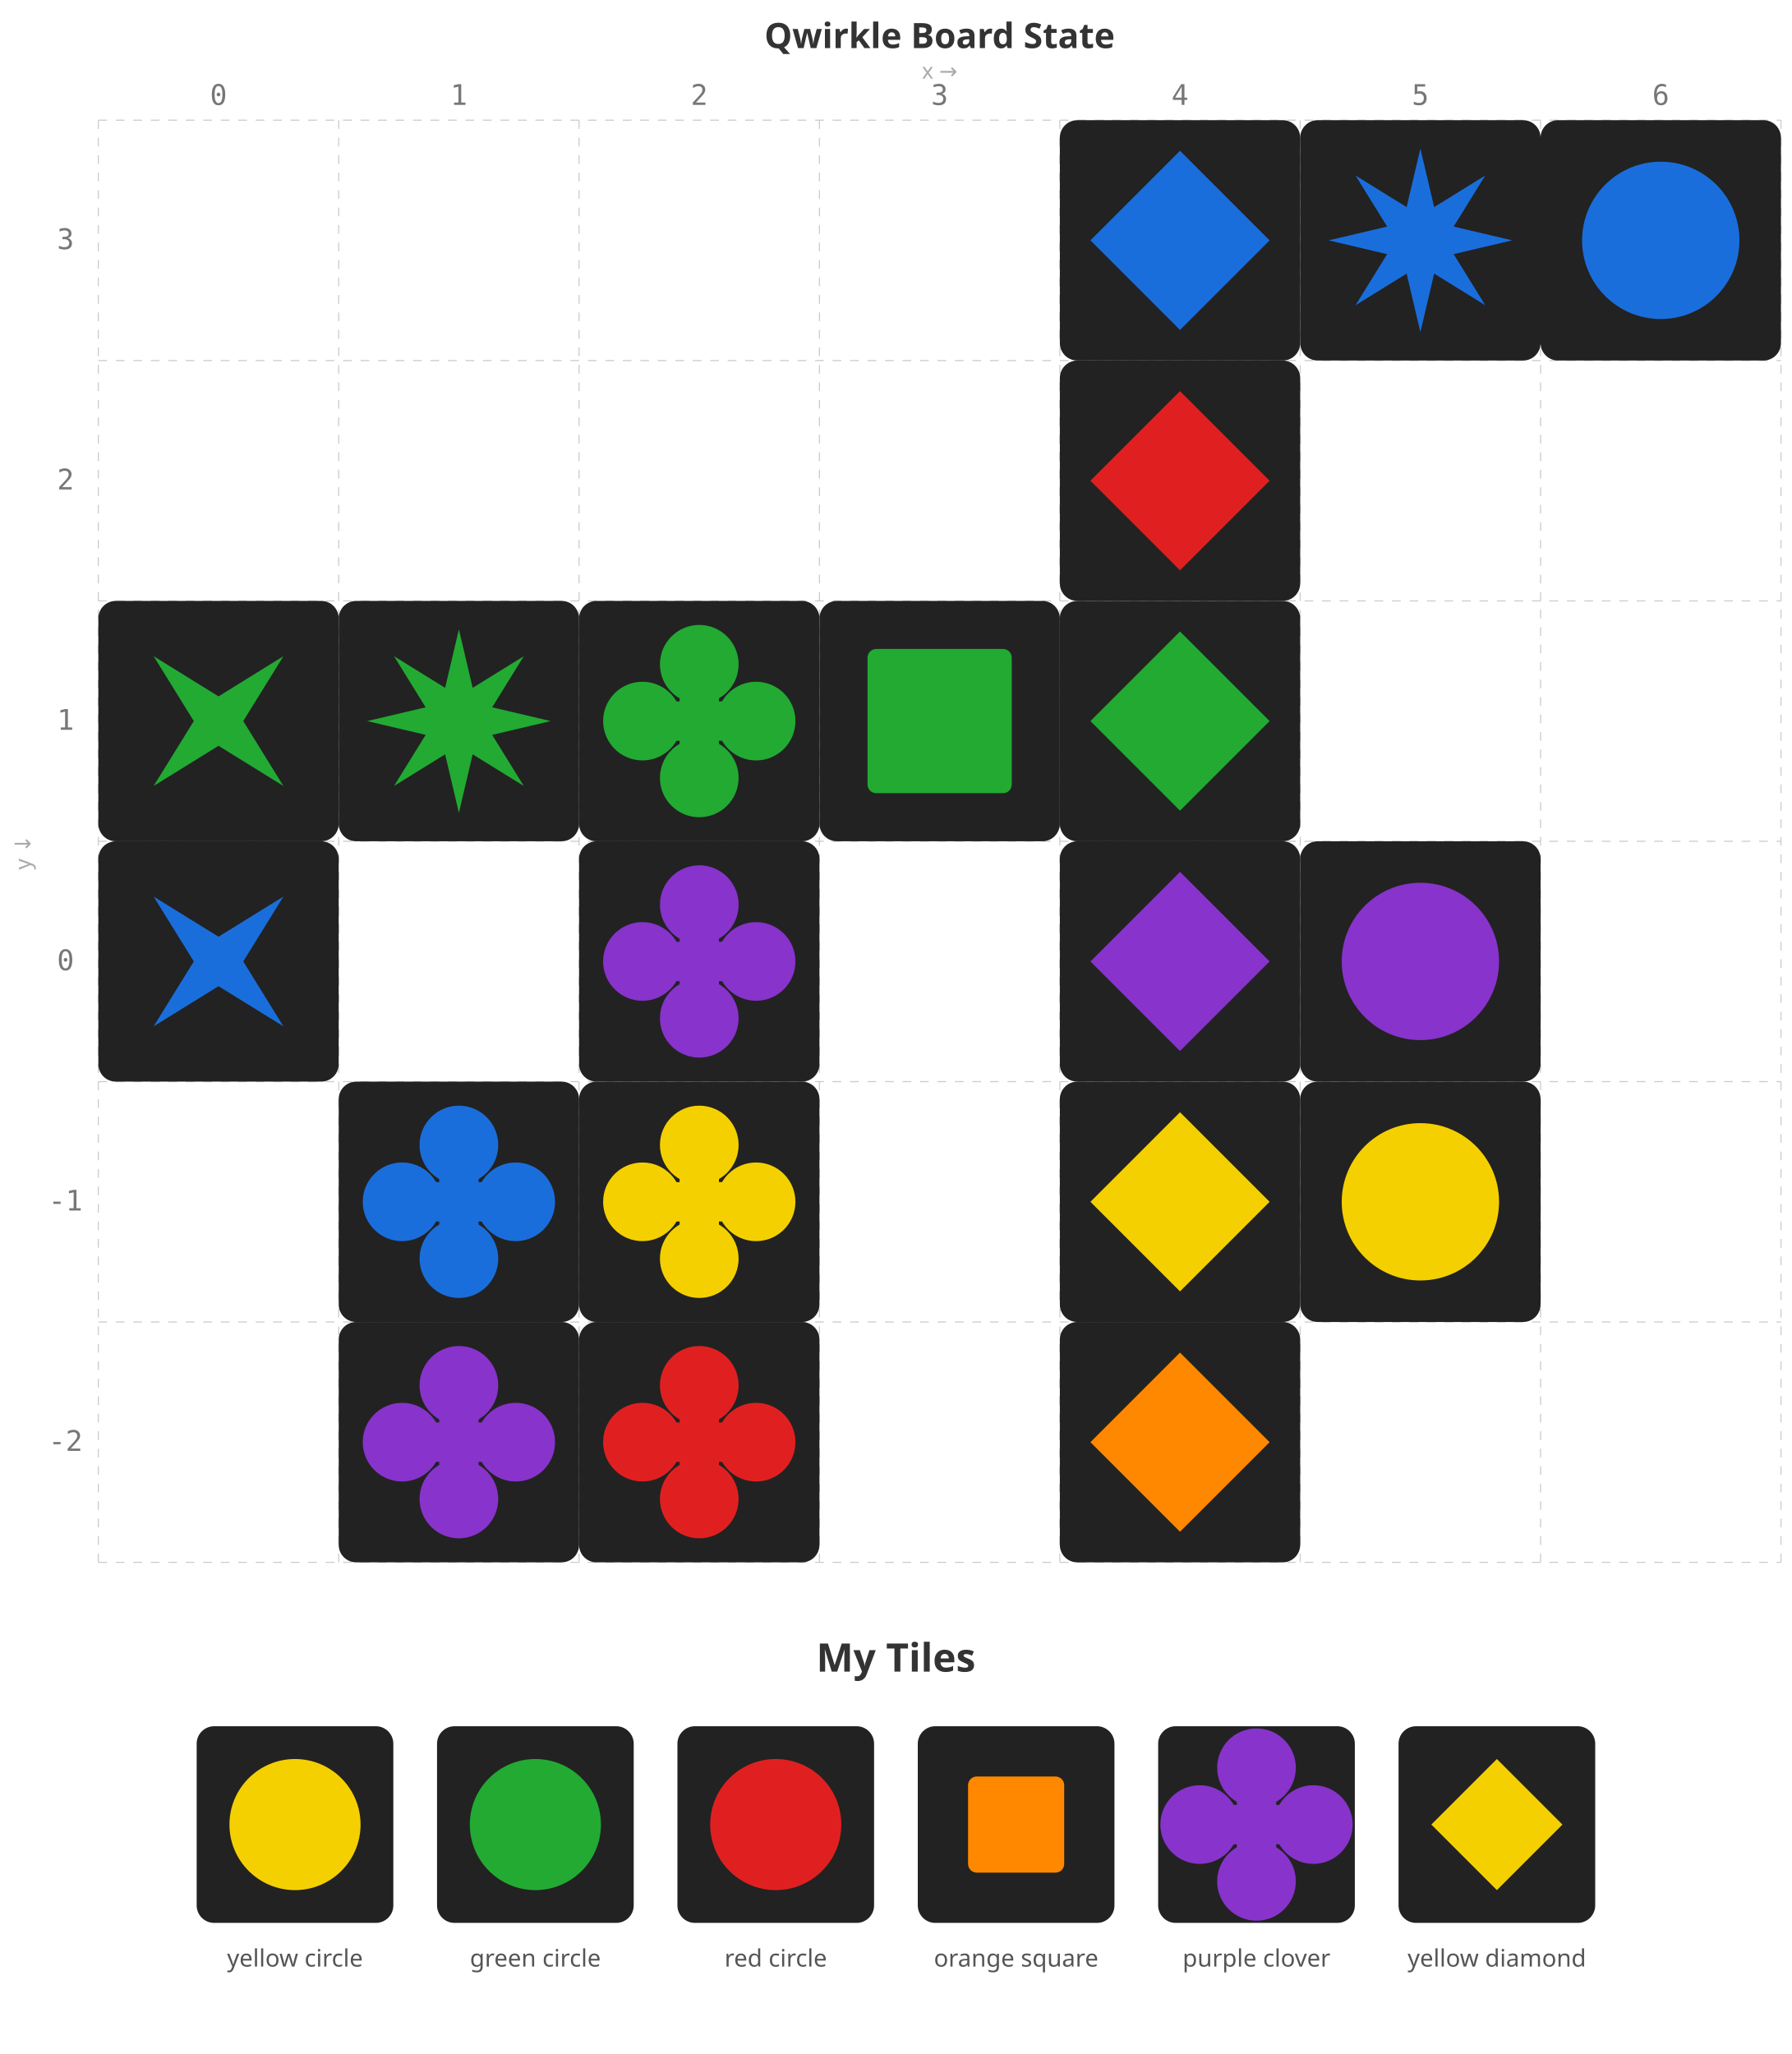
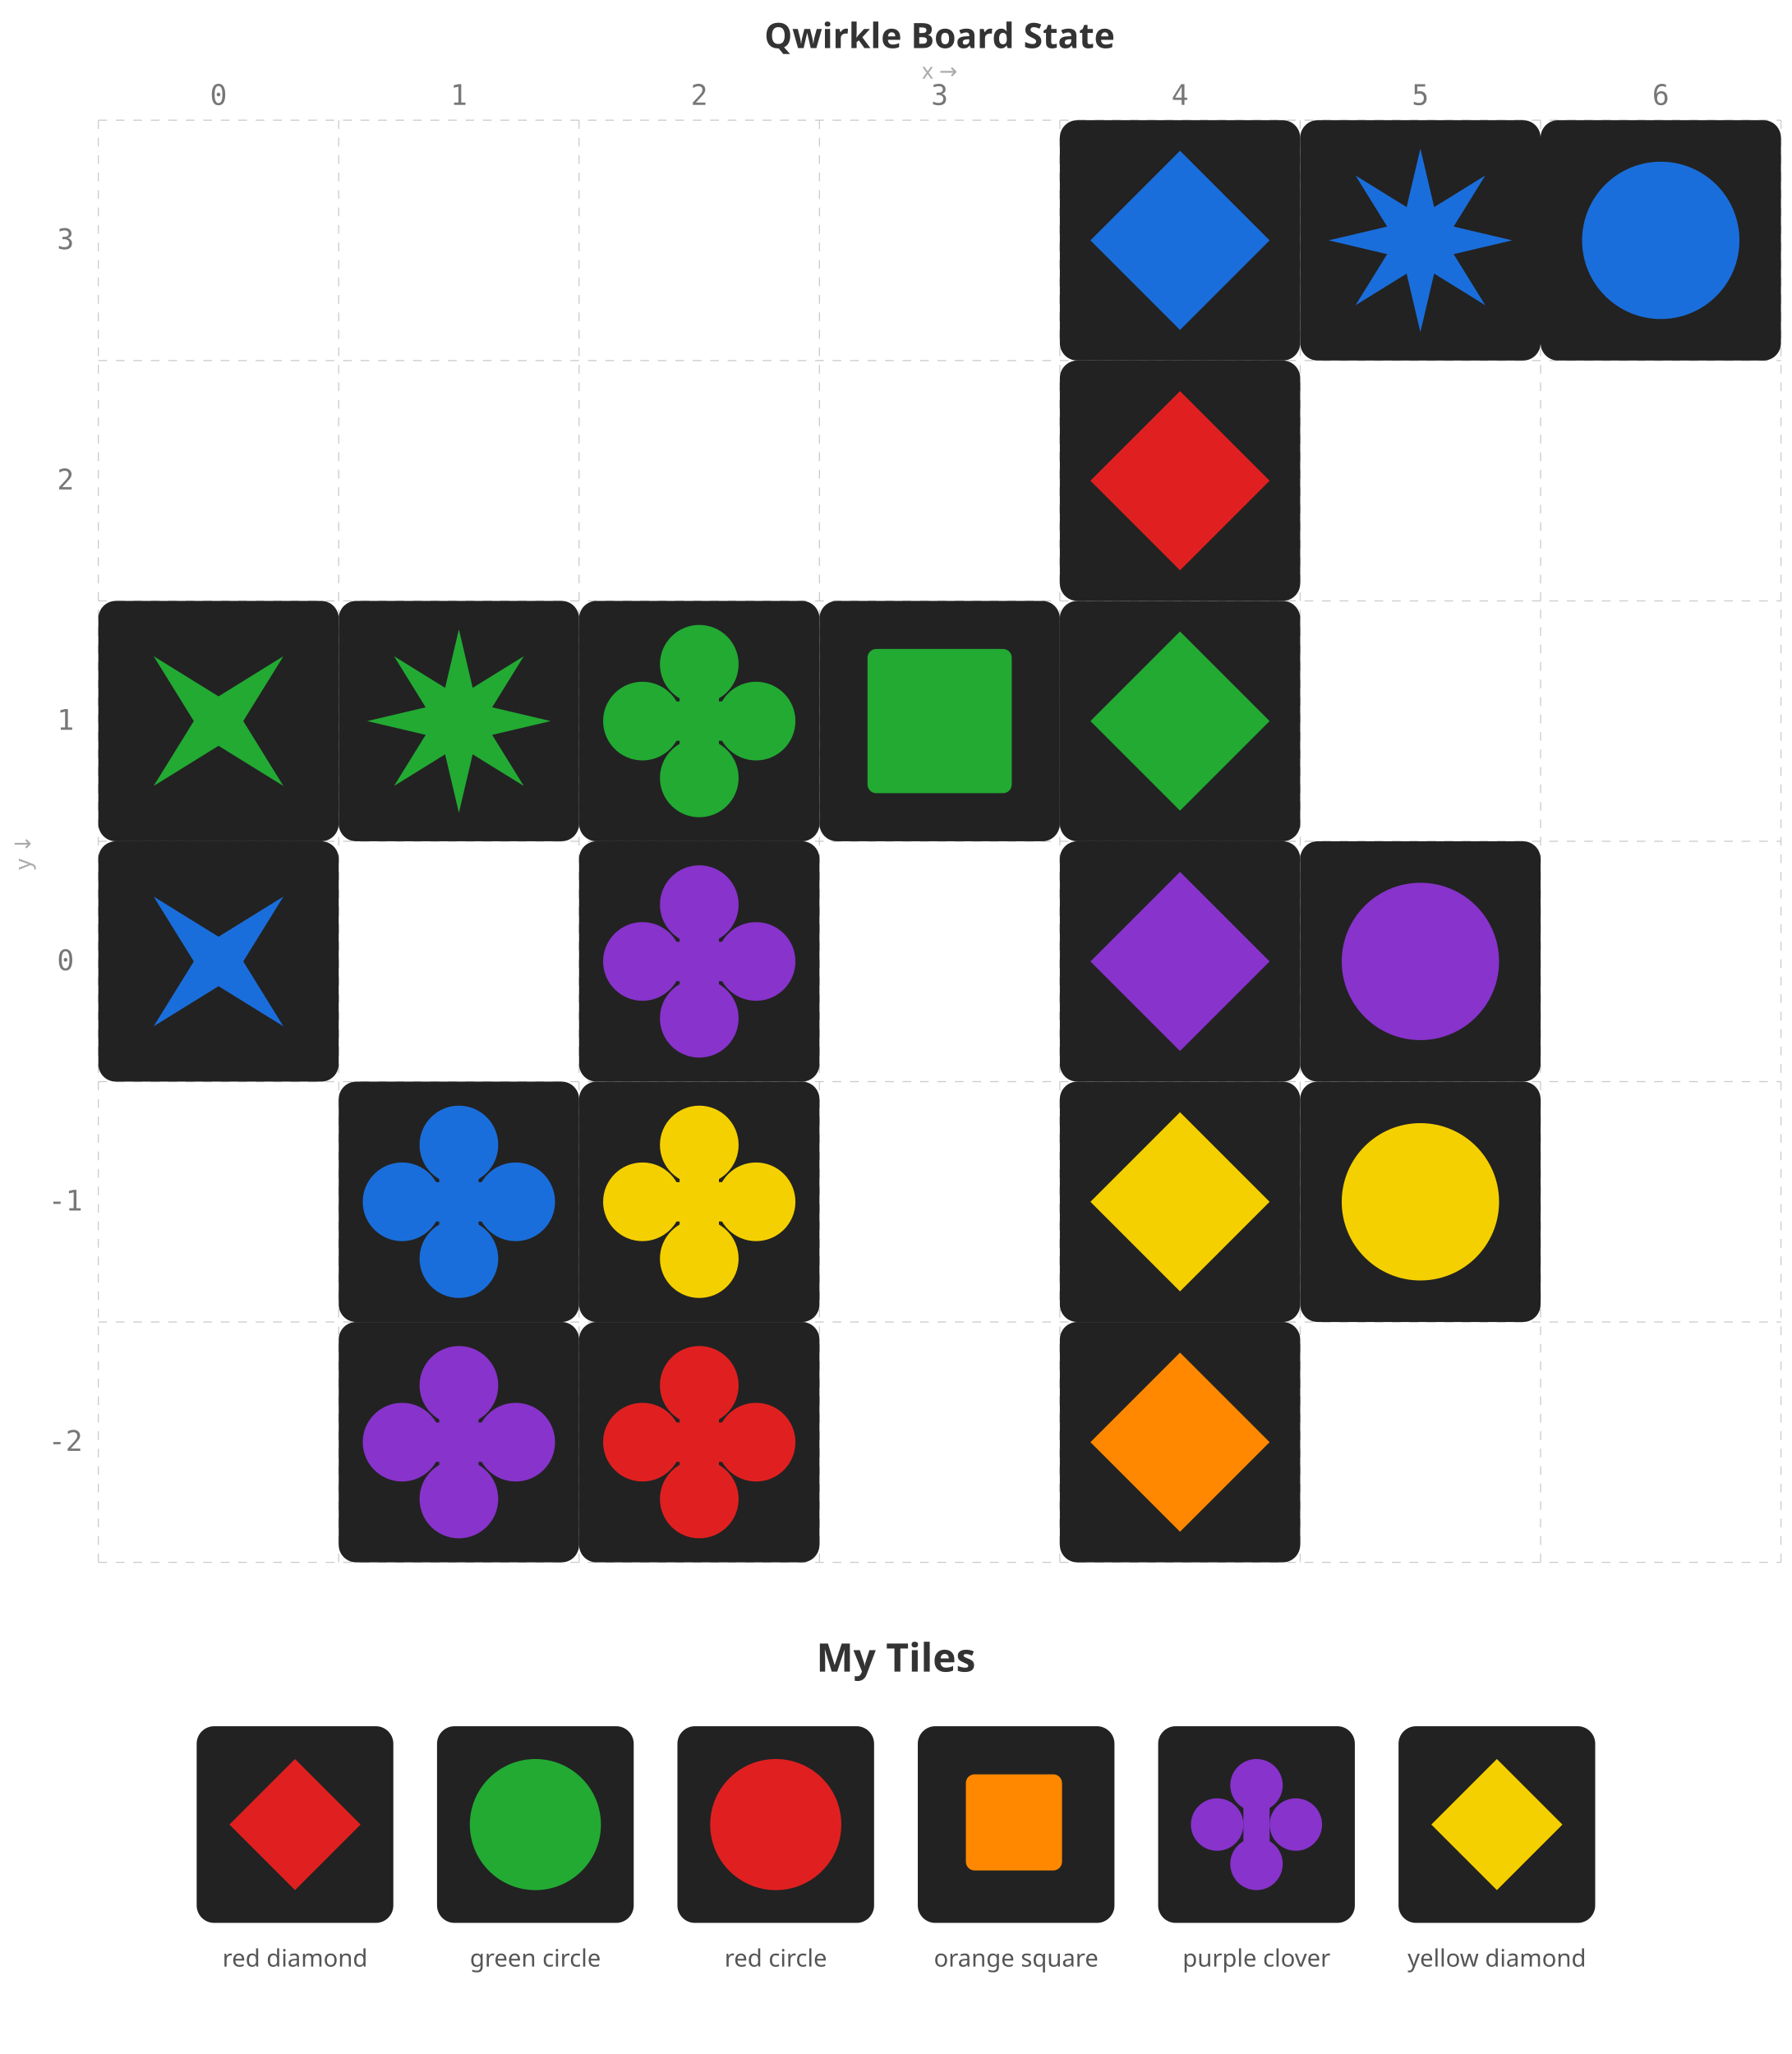
<svg xmlns="http://www.w3.org/2000/svg" viewBox="0 0 820 940" width="820" height="940" style="background:#f5f0e8">
  <text x="430" y="22" text-anchor="middle" font-size="16" fill="#333" font-family="sans-serif" font-weight="bold">Qwirkle Board State</text>
  <text x="100" y="48" text-anchor="middle" font-size="13" fill="#777" font-family="monospace">0</text>
  <text x="210" y="48" text-anchor="middle" font-size="13" fill="#777" font-family="monospace">1</text>
  <text x="320" y="48" text-anchor="middle" font-size="13" fill="#777" font-family="monospace">2</text>
  <text x="430" y="48" text-anchor="middle" font-size="13" fill="#777" font-family="monospace">3</text>
  <text x="540" y="48" text-anchor="middle" font-size="13" fill="#777" font-family="monospace">4</text>
  <text x="650" y="48" text-anchor="middle" font-size="13" fill="#777" font-family="monospace">5</text>
  <text x="760" y="48" text-anchor="middle" font-size="13" fill="#777" font-family="monospace">6</text>
  <text x="30" y="114" text-anchor="middle" font-size="13" fill="#777" font-family="monospace">3</text>
  <text x="30" y="224" text-anchor="middle" font-size="13" fill="#777" font-family="monospace">2</text>
  <text x="30" y="334" text-anchor="middle" font-size="13" fill="#777" font-family="monospace">1</text>
  <text x="30" y="444" text-anchor="middle" font-size="13" fill="#777" font-family="monospace">0</text>
  <text x="30" y="554" text-anchor="middle" font-size="13" fill="#777" font-family="monospace">-1</text>
  <text x="30" y="664" text-anchor="middle" font-size="13" fill="#777" font-family="monospace">-2</text>
  <text x="430" y="36" text-anchor="middle" font-size="10" fill="#aaa" font-family="sans-serif">x →</text>
  <text x="14" y="390" text-anchor="middle" font-size="10" fill="#aaa" font-family="sans-serif" transform="rotate(-90,14,390)">y ↓</text>
  <g stroke="#ccc" stroke-width="0.5" stroke-dasharray="4,4">
    <line x1="45" y1="55" x2="45" y2="715" />
    <line x1="155" y1="55" x2="155" y2="715" />
    <line x1="265" y1="55" x2="265" y2="715" />
    <line x1="375" y1="55" x2="375" y2="715" />
    <line x1="485" y1="55" x2="485" y2="715" />
    <line x1="595" y1="55" x2="595" y2="715" />
    <line x1="705" y1="55" x2="705" y2="715" />
    <line x1="815" y1="55" x2="815" y2="715" />
    <line x1="45" y1="55" x2="815" y2="55" />
    <line x1="45" y1="165" x2="815" y2="165" />
    <line x1="45" y1="275" x2="815" y2="275" />
    <line x1="45" y1="385" x2="815" y2="385" />
    <line x1="45" y1="495" x2="815" y2="495" />
    <line x1="45" y1="605" x2="815" y2="605" />
    <line x1="45" y1="715" x2="815" y2="715" />
  </g>
+   <rect x="45" y="275" width="110" height="110" rx="8" fill="#222" />
+   <g transform="translate(100,330) rotate(45)">
+     <polygon points="0,-42 8,-8 42,0 8,8 0,42 -8,8 -42,0 -8,-8" fill="#22aa33" />
+   </g>
  <rect x="45" y="385" width="110" height="110" rx="8" fill="#222" />
  <g transform="translate(100,440) rotate(45)">
    <polygon points="0,-42 8,-8 42,0 8,8 0,42 -8,8 -42,0 -8,-8" fill="#1a6edb" />
-   </g>
-   <rect x="45" y="275" width="110" height="110" rx="8" fill="#222" />
-   <g transform="translate(100,330) rotate(45)">
-     <polygon points="0,-42 8,-8 42,0 8,8 0,42 -8,8 -42,0 -8,-8" fill="#22aa33" />
  </g>
  <rect x="155" y="275" width="110" height="110" rx="8" fill="#222" />
  <g transform="translate(210,330)">
    <polygon points="0,-42 8,-8 42,0 8,8 0,42 -8,8 -42,0 -8,-8" fill="#22aa33" />
    <polygon points="0,-42 8,-8 42,0 8,8 0,42 -8,8 -42,0 -8,-8" fill="#22aa33" transform="rotate(45)" />
-   </g>
-   <rect x="155" y="605" width="110" height="110" rx="8" fill="#222" />
-   <g transform="translate(210,660)">
-     <circle cx="0" cy="-26" r="18" fill="#8833cc" />
-     <circle cx="26" cy="0" r="18" fill="#8833cc" />
-     <circle cx="0" cy="26" r="18" fill="#8833cc" />
-     <circle cx="-26" cy="0" r="18" fill="#8833cc" />
-     <rect x="-9" y="-26" width="18" height="52" fill="#8833cc" />
-     <rect x="-26" y="-9" width="52" height="18" fill="#8833cc" />
  </g>
  <rect x="155" y="495" width="110" height="110" rx="8" fill="#222" />
  <g transform="translate(210,550)">
    <circle cx="0" cy="-26" r="18" fill="#1a6edb" />
    <circle cx="26" cy="0" r="18" fill="#1a6edb" />
    <circle cx="0" cy="26" r="18" fill="#1a6edb" />
    <circle cx="-26" cy="0" r="18" fill="#1a6edb" />
    <rect x="-9" y="-26" width="18" height="52" fill="#1a6edb" />
    <rect x="-26" y="-9" width="52" height="18" fill="#1a6edb" />
  </g>
-   <rect x="265" y="605" width="110" height="110" rx="8" fill="#222" />
-   <g transform="translate(320,660)">
-     <circle cx="0" cy="-26" r="18" fill="#e02020" />
-     <circle cx="26" cy="0" r="18" fill="#e02020" />
-     <circle cx="0" cy="26" r="18" fill="#e02020" />
-     <circle cx="-26" cy="0" r="18" fill="#e02020" />
-     <rect x="-9" y="-26" width="18" height="52" fill="#e02020" />
-     <rect x="-26" y="-9" width="52" height="18" fill="#e02020" />
-   </g>
-   <rect x="265" y="495" width="110" height="110" rx="8" fill="#222" />
-   <g transform="translate(320,550)">
-     <circle cx="0" cy="-26" r="18" fill="#f5d000" />
-     <circle cx="26" cy="0" r="18" fill="#f5d000" />
-     <circle cx="0" cy="26" r="18" fill="#f5d000" />
-     <circle cx="-26" cy="0" r="18" fill="#f5d000" />
-     <rect x="-9" y="-26" width="18" height="52" fill="#f5d000" />
-     <rect x="-26" y="-9" width="52" height="18" fill="#f5d000" />
-   </g>
-   <rect x="265" y="385" width="110" height="110" rx="8" fill="#222" />
-   <g transform="translate(320,440)">
+   <rect x="155" y="605" width="110" height="110" rx="8" fill="#222" />
+   <g transform="translate(210,660)">
    <circle cx="0" cy="-26" r="18" fill="#8833cc" />
    <circle cx="26" cy="0" r="18" fill="#8833cc" />
    <circle cx="0" cy="26" r="18" fill="#8833cc" />
    <circle cx="-26" cy="0" r="18" fill="#8833cc" />
    <rect x="-9" y="-26" width="18" height="52" fill="#8833cc" />
    <rect x="-26" y="-9" width="52" height="18" fill="#8833cc" />
  </g>
  <rect x="265" y="275" width="110" height="110" rx="8" fill="#222" />
  <g transform="translate(320,330)">
    <circle cx="0" cy="-26" r="18" fill="#22aa33" />
    <circle cx="26" cy="0" r="18" fill="#22aa33" />
    <circle cx="0" cy="26" r="18" fill="#22aa33" />
    <circle cx="-26" cy="0" r="18" fill="#22aa33" />
    <rect x="-9" y="-26" width="18" height="52" fill="#22aa33" />
    <rect x="-26" y="-9" width="52" height="18" fill="#22aa33" />
  </g>
+   <rect x="265" y="385" width="110" height="110" rx="8" fill="#222" />
+   <g transform="translate(320,440)">
+     <circle cx="0" cy="-26" r="18" fill="#8833cc" />
+     <circle cx="26" cy="0" r="18" fill="#8833cc" />
+     <circle cx="0" cy="26" r="18" fill="#8833cc" />
+     <circle cx="-26" cy="0" r="18" fill="#8833cc" />
+     <rect x="-9" y="-26" width="18" height="52" fill="#8833cc" />
+     <rect x="-26" y="-9" width="52" height="18" fill="#8833cc" />
+   </g>
+   <rect x="265" y="495" width="110" height="110" rx="8" fill="#222" />
+   <g transform="translate(320,550)">
+     <circle cx="0" cy="-26" r="18" fill="#f5d000" />
+     <circle cx="26" cy="0" r="18" fill="#f5d000" />
+     <circle cx="0" cy="26" r="18" fill="#f5d000" />
+     <circle cx="-26" cy="0" r="18" fill="#f5d000" />
+     <rect x="-9" y="-26" width="18" height="52" fill="#f5d000" />
+     <rect x="-26" y="-9" width="52" height="18" fill="#f5d000" />
+   </g>
+   <rect x="265" y="605" width="110" height="110" rx="8" fill="#222" />
+   <g transform="translate(320,660)">
+     <circle cx="0" cy="-26" r="18" fill="#e02020" />
+     <circle cx="26" cy="0" r="18" fill="#e02020" />
+     <circle cx="0" cy="26" r="18" fill="#e02020" />
+     <circle cx="-26" cy="0" r="18" fill="#e02020" />
+     <rect x="-9" y="-26" width="18" height="52" fill="#e02020" />
+     <rect x="-26" y="-9" width="52" height="18" fill="#e02020" />
+   </g>
  <rect x="375" y="275" width="110" height="110" rx="8" fill="#222" />
  <rect x="397" y="297" width="66" height="66" rx="4" fill="#22aa33" />
+   <rect x="485" y="55" width="110" height="110" rx="8" fill="#222" />
+   <polygon points="540,69 581,110 540,151 499,110" fill="#1a6edb" />
+   <rect x="485" y="165" width="110" height="110" rx="8" fill="#222" />
+   <polygon points="540,179 581,220 540,261 499,220" fill="#e02020" />
+   <rect x="485" y="275" width="110" height="110" rx="8" fill="#222" />
+   <polygon points="540,289 581,330 540,371 499,330" fill="#22aa33" />
+   <rect x="485" y="385" width="110" height="110" rx="8" fill="#222" />
+   <polygon points="540,399 581,440 540,481 499,440" fill="#8833cc" />
+   <rect x="485" y="495" width="110" height="110" rx="8" fill="#222" />
+   <polygon points="540,509 581,550 540,591 499,550" fill="#f5d000" />
  <rect x="485" y="605" width="110" height="110" rx="8" fill="#222" />
  <polygon points="540,619 581,660 540,701 499,660" fill="#ff8800" />
-   <rect x="485" y="495" width="110" height="110" rx="8" fill="#222" />
-   <polygon points="540,509 581,550 540,591 499,550" fill="#f5d000" />
-   <rect x="485" y="385" width="110" height="110" rx="8" fill="#222" />
-   <polygon points="540,399 581,440 540,481 499,440" fill="#8833cc" />
-   <rect x="485" y="275" width="110" height="110" rx="8" fill="#222" />
-   <polygon points="540,289 581,330 540,371 499,330" fill="#22aa33" />
-   <rect x="485" y="165" width="110" height="110" rx="8" fill="#222" />
-   <polygon points="540,179 581,220 540,261 499,220" fill="#e02020" />
-   <rect x="485" y="55" width="110" height="110" rx="8" fill="#222" />
-   <polygon points="540,69 581,110 540,151 499,110" fill="#1a6edb" />
  <rect x="595" y="55" width="110" height="110" rx="8" fill="#222" />
  <g transform="translate(650,110)">
    <polygon points="0,-42 8,-8 42,0 8,8 0,42 -8,8 -42,0 -8,-8" fill="#1a6edb" />
    <polygon points="0,-42 8,-8 42,0 8,8 0,42 -8,8 -42,0 -8,-8" fill="#1a6edb" transform="rotate(45)" />
  </g>
-   <rect x="705" y="55" width="110" height="110" rx="8" fill="#222" />
-   <circle cx="760" cy="110" r="36" fill="#1a6edb" />
  <rect x="595" y="385" width="110" height="110" rx="8" fill="#222" />
  <circle cx="650" cy="440" r="36" fill="#8833cc" />
  <rect x="595" y="495" width="110" height="110" rx="8" fill="#222" />
  <circle cx="650" cy="550" r="36" fill="#f5d000" />
+   <rect x="705" y="55" width="110" height="110" rx="8" fill="#222" />
+   <circle cx="760" cy="110" r="36" fill="#1a6edb" />
  <text x="410" y="765" text-anchor="middle" font-size="18" fill="#333" font-family="sans-serif" font-weight="bold">My Tiles</text>
  <rect x="90" y="790" width="90" height="90" rx="8" fill="#222" />
-   <circle cx="135" cy="835" r="30" fill="#f5d000" />
-   <text x="135" y="900" text-anchor="middle" font-size="11" fill="#555" font-family="sans-serif">yellow circle</text>
+   <polygon points="135,805 165,835 135,865 105,835" fill="#e02020" />
+   <text x="135" y="900" text-anchor="middle" font-size="11" fill="#555" font-family="sans-serif">red diamond</text>
  <rect x="200" y="790" width="90" height="90" rx="8" fill="#222" />
  <circle cx="245" cy="835" r="30" fill="#22aa33" />
  <text x="245" y="900" text-anchor="middle" font-size="11" fill="#555" font-family="sans-serif">green circle</text>
  <rect x="310" y="790" width="90" height="90" rx="8" fill="#222" />
  <circle cx="355" cy="835" r="30" fill="#e02020" />
  <text x="355" y="900" text-anchor="middle" font-size="11" fill="#555" font-family="sans-serif">red circle</text>
  <rect x="420" y="790" width="90" height="90" rx="8" fill="#222" />
-   <rect x="443" y="813" width="44" height="44" rx="4" fill="#ff8800" />
+   <rect x="442" y="812" width="44" height="44" rx="4" fill="#ff8800" />
  <text x="465" y="900" text-anchor="middle" font-size="11" fill="#555" font-family="sans-serif">orange square</text>
  <rect x="530" y="790" width="90" height="90" rx="8" fill="#222" />
  <g transform="translate(575,835)">
-     <circle cx="0" cy="-26" r="18" fill="#8833cc" />
-     <circle cx="26" cy="0" r="18" fill="#8833cc" />
-     <circle cx="0" cy="26" r="18" fill="#8833cc" />
-     <circle cx="-26" cy="0" r="18" fill="#8833cc" />
-     <rect x="-9" y="-26" width="18" height="52" fill="#8833cc" />
-     <rect x="-26" y="-9" width="52" height="18" fill="#8833cc" />
+     <circle cx="0" cy="-18" r="12" fill="#8833cc" />
+     <circle cx="18" cy="0" r="12" fill="#8833cc" />
+     <circle cx="0" cy="18" r="12" fill="#8833cc" />
+     <circle cx="-18" cy="0" r="12" fill="#8833cc" />
+     <rect x="-6" y="-18" width="12" height="36" fill="#8833cc" />
  </g>
  <text x="575" y="900" text-anchor="middle" font-size="11" fill="#555" font-family="sans-serif">purple clover</text>
  <rect x="640" y="790" width="90" height="90" rx="8" fill="#222" />
  <polygon points="685,805 715,835 685,865 655,835" fill="#f5d000" />
  <text x="685" y="900" text-anchor="middle" font-size="11" fill="#555" font-family="sans-serif">yellow diamond</text>
</svg>
